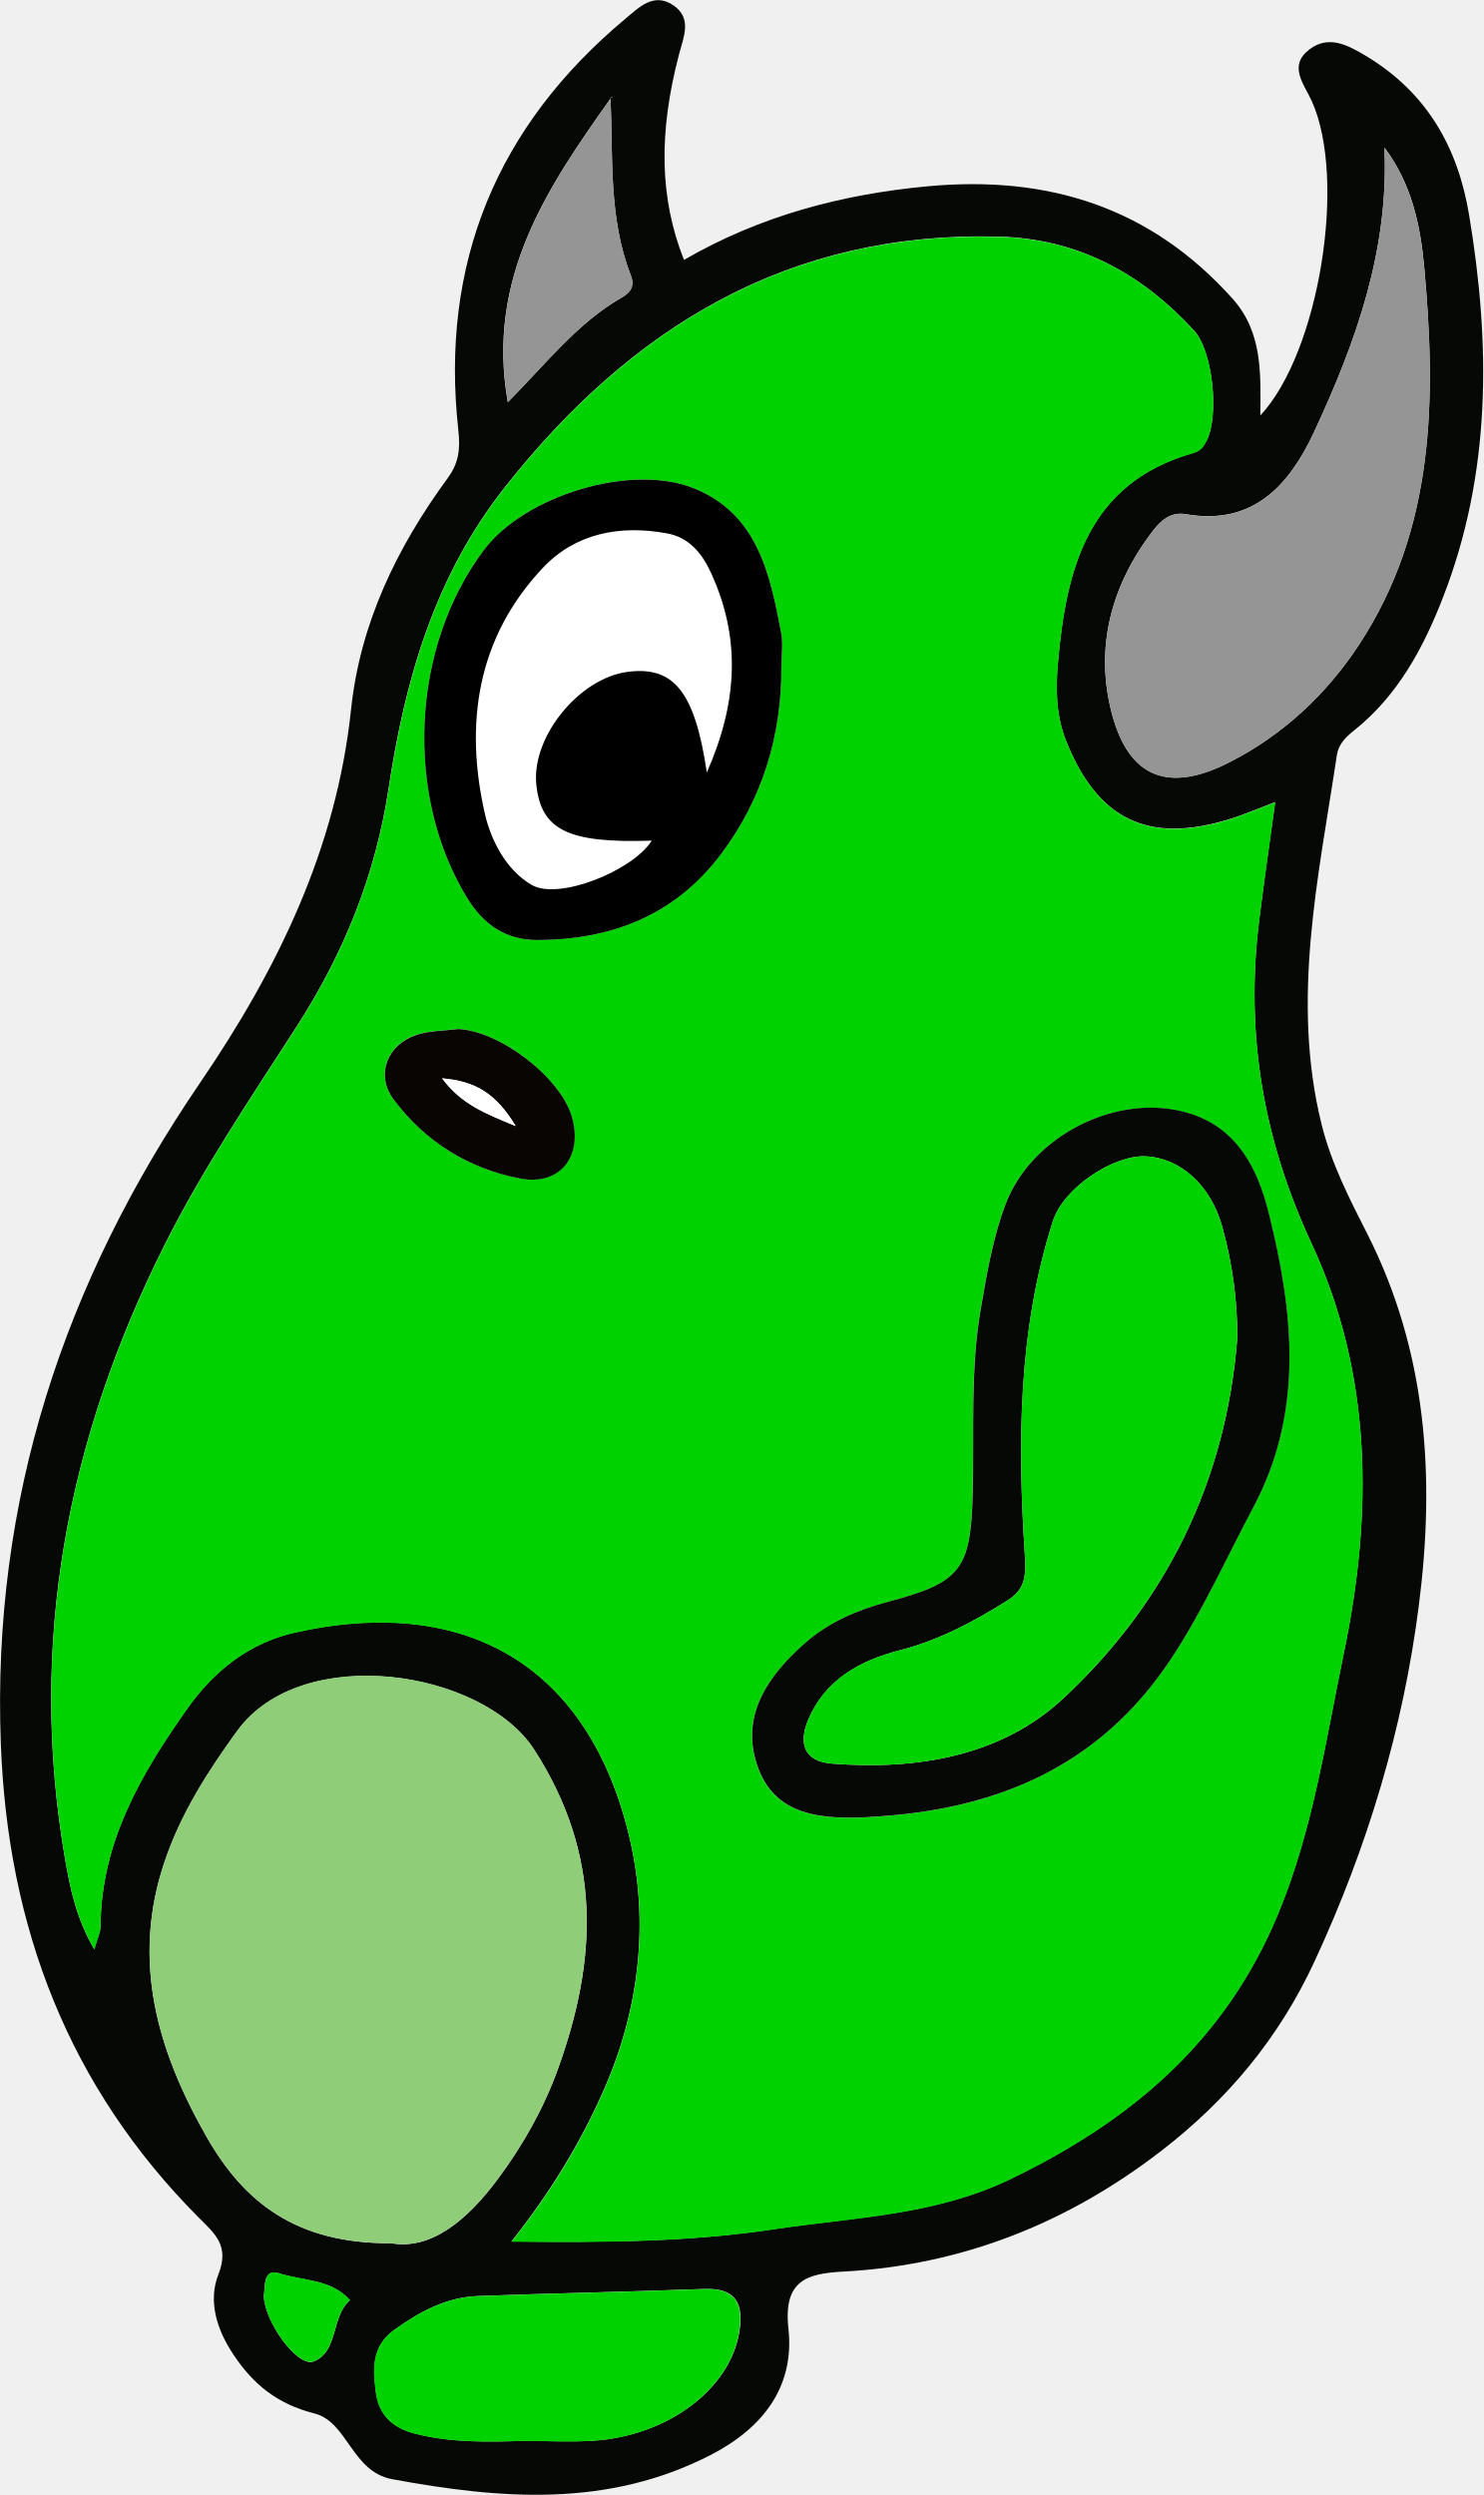
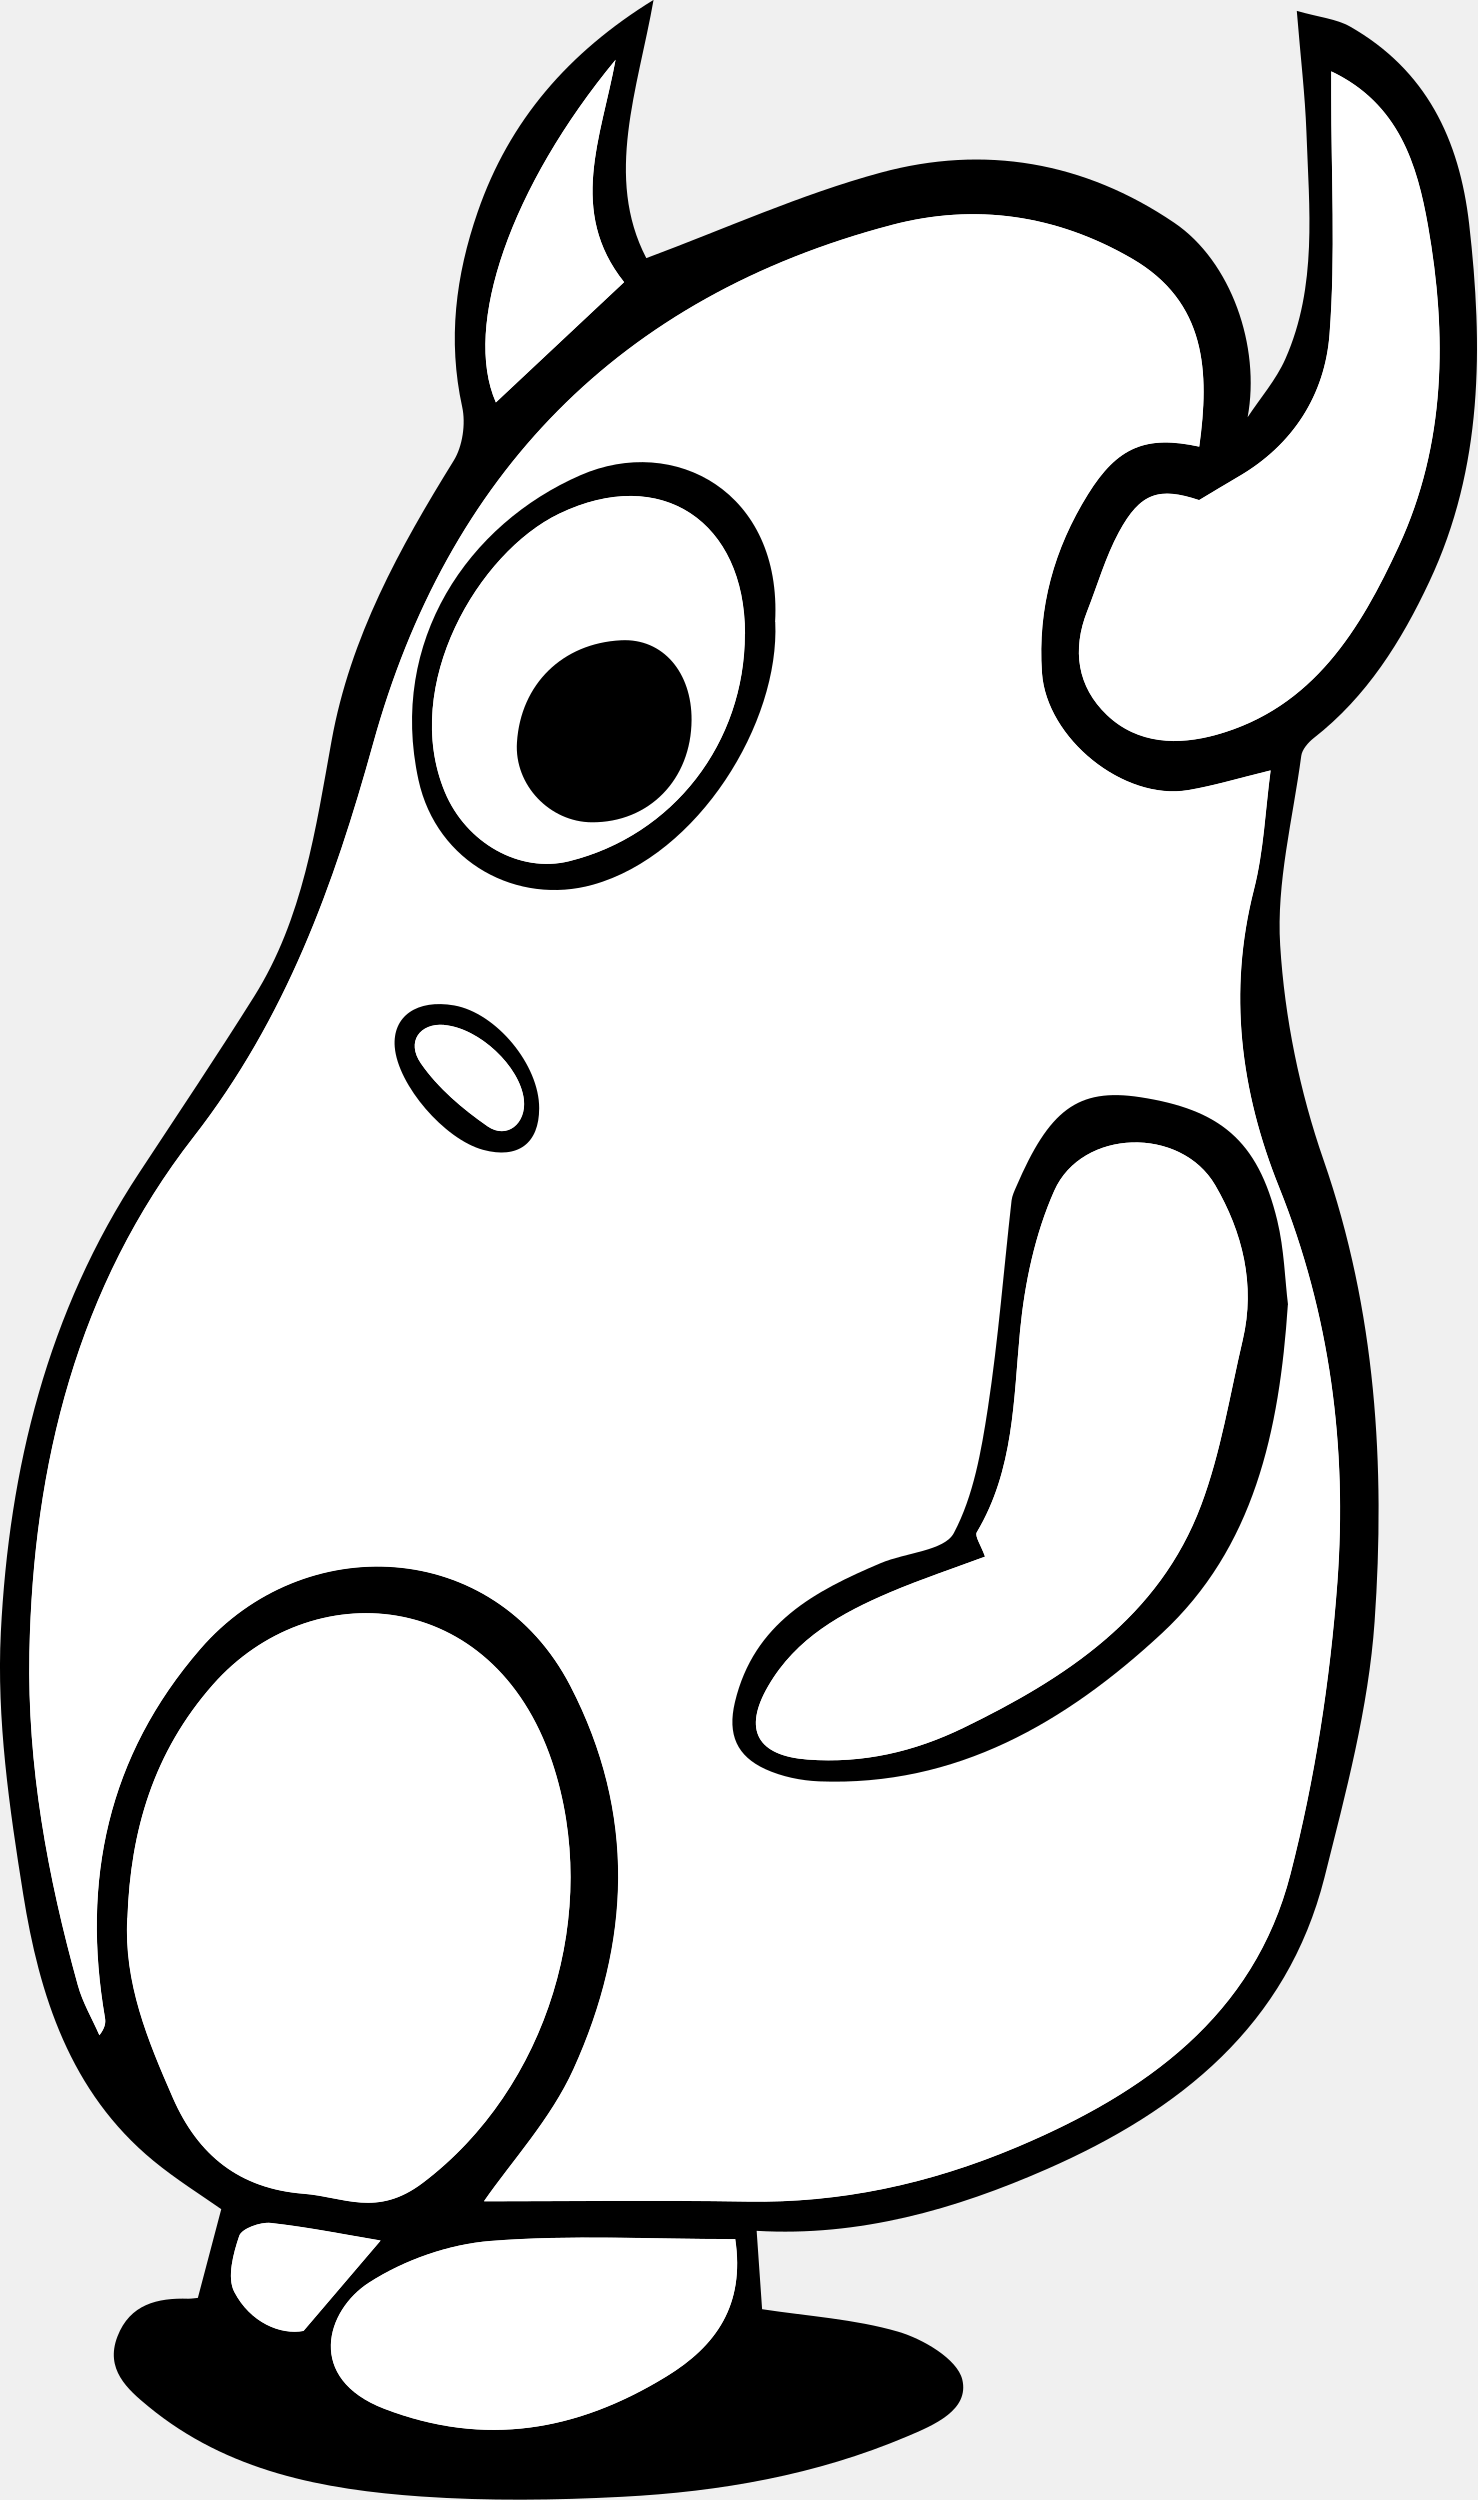
- <svg xmlns="http://www.w3.org/2000/svg" id="Calque_1" viewBox="0 0 104.95 176.54">
+ <svg xmlns="http://www.w3.org/2000/svg" id="Calque_1" viewBox="0 0 105.75 178.98">
  <defs>
-     <style>.cls-1{fill:#060805;}.cls-1,.cls-2,.cls-3,.cls-4,.cls-5,.cls-6,.cls-7{stroke-width:0px;}.cls-2{fill:#959595;}.cls-3{fill:#000;}.cls-4{fill:#090503;}.cls-5{fill:#fff;}.cls-6{fill:#8fcd78;}.cls-7{fill:#00d200;}</style>
+     <style>.cls-1{fill:#000;}.cls-1,.cls-2{stroke-width:0px;}.cls-2{fill:#fff;}</style>
  </defs>
-   <path class="cls-1" d="M48.4,18.39c5.35-3.1,11.12-4.64,17.26-5.21,8.54-.79,15.77,1.5,21.55,7.95,2.15,2.4,1.99,5.33,1.97,8.27,4.16-4.46,6.15-16.73,3.63-22.27-.55-1.2-1.67-2.48-.16-3.63,1.36-1.04,2.71-.32,4.01.46,4.27,2.57,6.49,6.42,7.29,11.24,1.53,9.18,1.58,18.27-1.85,27.08-1.38,3.56-3.19,6.93-6.27,9.39-.58.46-1.11.97-1.23,1.73-1.3,8.67-3.27,17.31-1.09,26.14.68,2.76,1.97,5.27,3.23,7.75,4.25,8.37,4.81,17.28,3.66,26.27-1.11,8.73-3.63,17.12-7.37,25.19-2.53,5.47-6.19,9.83-10.81,13.4-6.6,5.11-14.1,8.13-22.53,8.58-2.6.14-4.28.61-3.9,4.06.44,4.07-1.78,6.99-5.47,8.9-7.31,3.77-14.88,3.15-22.57,1.73-2.87-.53-3.14-4.05-5.5-4.65-2.62-.67-4.31-2.03-5.73-4.16-1.2-1.79-1.8-3.8-1.07-5.67.81-2.05-.24-2.88-1.41-4.05C4.86,147.65.55,136.4.06,123.42c-.66-17.27,4.48-32.71,14.1-46.81,5.49-8.05,9.64-16.56,10.68-26.41.64-6.09,3.24-11.46,6.84-16.37.75-1.03.91-1.98.75-3.4-1.3-11.78,2.72-21.51,11.83-29.11.94-.78,1.98-1.88,3.36-.96,1.39.92.74,2.28.43,3.47-1.46,5.58-1.39,10.17.35,14.57ZM43.23,6.93c-4.5,6.34-8.85,12.73-7.3,21.53,2.76-2.79,4.95-5.63,8.08-7.42.6-.35.92-.79.62-1.56-1.58-4.07-1.25-8.36-1.43-12.58.09-.03.18-.06.27-.08-.08.04-.16.08-.24.12ZM90.24,56.75c-1.27.48-2.26.91-3.28,1.22-5.74,1.76-9.29.01-11.51-5.51-.75-1.86-.76-3.76-.59-5.63.59-6.58,2.09-12.66,9.58-14.79.49-.14.71-.43.93-.86.9-1.75.46-6.32-.88-7.79-3.72-4.05-8.21-6.5-13.83-6.65-14.87-.39-26.02,6.42-34.96,17.76-4.96,6.3-7.05,13.61-8.21,21.32-.93,6.1-3.16,11.64-6.53,16.86-3.24,5.03-6.6,10-9.3,15.37-6.92,13.78-9.7,28.23-7.05,43.54.36,2.06.78,4.15,2.06,6.34.22-.8.44-1.22.44-1.64.04-5.95,2.87-10.78,6.15-15.42,1.9-2.68,4.4-4.65,7.64-5.37,12.38-2.75,20.88,2.65,23.66,14.61,1.36,5.86.7,11.94-1.78,17.63-1.66,3.81-3.8,7.33-6.59,10.86,6.47.07,12.57.04,18.54-.87,5.6-.85,11.38-.97,16.69-3.52,8.55-4.11,15.27-9.74,19.03-18.84,2.47-5.98,3.34-12.2,4.63-18.39,2.06-9.9,2.03-19.72-2.28-29-3.41-7.33-4.69-14.8-3.72-22.75.34-2.77.74-5.53,1.15-8.5ZM27.63,158.72c2.86.53,5.43-1.63,7.57-4.5,1.8-2.41,3.28-5.05,4.29-7.85,2.78-7.73,3.13-15.08-1.68-22.55-3.63-5.65-16.44-7.65-21.03-1.34-2.09,2.88-3.99,5.85-5.13,9.24-2.38,7.01-.52,13.38,2.98,19.5,2.64,4.62,6.32,7.53,13,7.51ZM97.96,10.45c.33,7.24-2.03,13.8-4.99,20.14-1.73,3.71-4.29,6.62-9.06,5.79-1.08-.19-1.78.47-2.31,1.15-2.98,3.86-4.16,8.3-2.92,12.98,1.21,4.56,4.04,5.61,8.32,3.42,3.77-1.92,6.85-4.79,9.16-8.31,5.4-8.23,5.46-17.46,4.61-26.78-.27-2.94-.89-5.85-2.81-8.4ZM37.16,172.71c1.63,0,3.26.09,4.89-.02,5.24-.36,9.59-3.65,10.26-7.66.33-1.99-.19-3.16-2.49-3.07-5.33.2-10.66.3-15.99.5-2.24.08-4.12,1.1-5.92,2.39-1.63,1.17-1.51,2.76-1.31,4.39.2,1.62,1.17,2.55,2.76,2.95,2.58.66,5.2.6,7.82.51ZM18.67,162.45c.04,1.85,2.4,5.09,3.53,4.64,1.77-.71,1.21-3.16,2.56-4.33-1.33-1.51-3.33-1.36-5.01-1.9-1.15-.37-.98.92-1.08,1.6Z" />
-   <path class="cls-7" d="M90.24,56.75c-.4,2.97-.81,5.73-1.15,8.5-.98,7.94.31,15.42,3.72,22.75,4.31,9.28,4.34,19.09,2.28,29-1.29,6.19-2.16,12.41-4.63,18.39-3.76,9.1-10.49,14.73-19.03,18.84-5.31,2.55-11.09,2.68-16.69,3.52-5.97.9-12.07.94-18.54.87,2.8-3.53,4.94-7.05,6.59-10.86,2.48-5.69,3.14-11.77,1.78-17.63-2.78-11.96-11.27-17.36-23.66-14.61-3.24.72-5.74,2.68-7.64,5.37-3.28,4.64-6.12,9.47-6.15,15.42,0,.42-.22.85-.44,1.64-1.27-2.19-1.7-4.28-2.06-6.34-2.65-15.32.13-29.77,7.05-43.54,2.7-5.37,6.06-10.35,9.3-15.37,3.36-5.22,5.6-10.75,6.53-16.86,1.17-7.71,3.25-15.02,8.21-21.32,8.94-11.35,20.09-18.15,34.96-17.76,5.62.15,10.11,2.59,13.83,6.65,1.34,1.46,1.78,6.04.88,7.79-.22.43-.44.72-.93.86-7.5,2.13-8.99,8.21-9.58,14.79-.17,1.88-.16,3.78.59,5.63,2.22,5.52,5.77,7.27,11.51,5.51,1.02-.32,2.01-.75,3.28-1.22ZM61.53,128.57c8.78-.45,16.17-3.45,21.28-11.12,2.29-3.43,3.92-7.15,5.84-10.74,3.64-6.82,2.88-13.86,1.11-20.89-.77-3.09-2.19-6-5.67-7.05-4.98-1.51-11.11,1.57-12.95,6.46-.9,2.39-1.32,4.9-1.75,7.4-.75,4.33-.46,8.7-.57,13.05-.14,5.46-.85,6.3-6.1,7.7-2.12.56-4.11,1.43-5.79,2.91-2.6,2.29-4.53,5.08-3.38,8.57,1.22,3.69,4.62,3.89,7.97,3.72ZM55.29,47.2c0-.82.13-1.66-.02-2.45-.8-4.16-1.66-8.38-6.18-10.2-4.45-1.79-11.96.52-14.85,4.37-5.16,6.87-5.64,17.41-1.15,24.67,1.14,1.84,2.71,2.92,4.9,2.92,5.29,0,9.79-1.76,13.04-6.09,2.93-3.91,4.27-8.36,4.26-13.22ZM32.37,72.81c-.98.13-2,.11-2.92.41-2.07.68-2.89,2.83-1.61,4.56,2.23,2.99,5.31,4.92,8.96,5.6,2.81.53,4.44-1.56,3.67-4.32-.79-2.85-5.13-6.14-8.11-6.26Z" />
-   <path class="cls-6" d="M27.63,158.72c-6.67.02-10.36-2.89-13-7.51-3.5-6.12-5.36-12.49-2.98-19.5,1.15-3.39,3.04-6.36,5.13-9.24,4.59-6.31,17.4-4.32,21.03,1.34,4.81,7.48,4.46,14.83,1.68,22.55-1.01,2.81-2.5,5.45-4.29,7.85-2.14,2.87-4.71,5.03-7.57,4.5Z" />
-   <path class="cls-2" d="M97.96,10.45c1.92,2.55,2.54,5.46,2.81,8.4.86,9.32.79,18.56-4.61,26.78-2.31,3.52-5.4,6.39-9.16,8.31-4.28,2.19-7.11,1.13-8.32-3.42-1.24-4.68-.06-9.12,2.92-12.98.53-.68,1.23-1.34,2.31-1.15,4.77.83,7.32-2.08,9.06-5.79,2.97-6.35,5.32-12.9,4.99-20.14Z" />
-   <path class="cls-7" d="M37.16,172.71c-2.62.08-5.24.15-7.82-.51-1.58-.41-2.56-1.34-2.76-2.95-.2-1.63-.32-3.21,1.31-4.39,1.8-1.29,3.68-2.31,5.92-2.39,5.33-.2,10.66-.3,15.99-.5,2.3-.09,2.82,1.09,2.49,3.07-.67,4.01-5.02,7.3-10.26,7.66-1.62.11-3.26.02-4.89.02Z" />
-   <path class="cls-2" d="M43.2,6.89c.19,4.23-.15,8.52,1.44,12.59.3.78-.02,1.22-.62,1.56-3.13,1.79-5.32,4.63-8.08,7.42-1.55-8.8,2.8-15.19,7.3-21.53l-.03-.04Z" />
-   <path class="cls-7" d="M18.67,162.45c.11-.67-.06-1.97,1.08-1.6,1.69.54,3.69.4,5.01,1.9-1.36,1.18-.8,3.63-2.56,4.33-1.13.45-3.5-2.79-3.53-4.64Z" />
-   <path class="cls-2" d="M43.23,6.93c.08-.04.16-.08.24-.12-.09.03-.18.06-.27.08,0,0,.03.04.03.04Z" />
-   <path class="cls-1" d="M61.53,128.57c-3.35.17-6.76-.03-7.97-3.72-1.15-3.49.78-6.28,3.38-8.57,1.68-1.48,3.66-2.34,5.79-2.91,5.24-1.39,5.96-2.24,6.1-7.7.11-4.35-.18-8.72.57-13.05.43-2.5.85-5.01,1.75-7.4,1.84-4.89,7.97-7.97,12.95-6.46,3.48,1.05,4.9,3.97,5.67,7.05,1.76,7.04,2.53,14.08-1.11,20.89-1.92,3.6-3.56,7.31-5.84,10.74-5.11,7.67-12.5,10.67-21.28,11.12ZM87.55,94.66c.01-2.7-.36-5.3-1.06-7.84-.81-2.95-2.97-4.89-5.43-5-2.27-.1-5.8,2.21-6.56,4.58-2.47,7.73-2.5,15.71-1.98,23.68.1,1.5-.02,2.4-1.24,3.17-2.39,1.5-4.84,2.81-7.61,3.52-2.8.72-5.27,2.06-6.48,4.91-.69,1.64-.34,2.95,1.68,3.11,6,.47,11.96-.52,16.34-4.59,7.31-6.79,11.56-15.43,12.34-25.54Z" />
-   <path class="cls-4" d="M32.37,72.81c2.97.11,7.31,3.41,8.11,6.26.77,2.76-.86,4.85-3.67,4.32-3.65-.69-6.73-2.61-8.96-5.6-1.29-1.73-.46-3.87,1.61-4.56.92-.3,1.94-.29,2.92-.41ZM31.28,76.3c1.39,1.85,3,2.46,5.21,3.38-1.39-2.31-2.85-3.18-5.21-3.38Z" />
-   <path class="cls-7" d="M87.55,94.66c-.78,10.11-5.03,18.74-12.34,25.54-4.38,4.07-10.34,5.06-16.34,4.59-2.01-.16-2.37-1.47-1.68-3.11,1.2-2.85,3.67-4.19,6.48-4.91,2.77-.71,5.22-2.02,7.61-3.52,1.22-.76,1.34-1.66,1.24-3.17-.52-7.97-.49-15.95,1.98-23.68.76-2.37,4.29-4.68,6.56-4.58,2.46.11,4.62,2.04,5.43,5,.7,2.54,1.07,5.15,1.06,7.84Z" />
-   <path class="cls-5" d="M50.01,54.64c-.85-5.74-2.36-7.52-5.6-7.1-3.43.44-6.81,4.61-6.46,7.97.33,3.23,2.26,4.17,8.17,3.97-1.34,2.13-6.58,4.24-8.49,3.14-1.84-1.06-2.9-3.2-3.32-5.03-1.45-6.36-.57-12.45,4.09-17.4,2.33-2.48,5.49-3.06,8.8-2.45,1.54.28,2.47,1.39,3.11,2.79,2.09,4.56,1.93,9.07-.29,14.12Z" />
-   <path class="cls-3" d="M55.27,44.75c-.8-4.16-1.66-8.38-6.18-10.2-4.45-1.79-11.96.52-14.85,4.37-5.16,6.87-5.64,17.41-1.15,24.67,1.14,1.84,2.71,2.92,4.9,2.92,5.29,0,9.79-1.76,13.04-6.09,2.93-3.91,4.27-8.36,4.26-13.22,0-.82.13-1.66-.02-2.45ZM50.01,54.64c-.85-5.74-2.36-7.52-5.6-7.1-3.43.44-6.81,4.61-6.46,7.97.33,3.23,2.26,4.17,8.17,3.97-1.34,2.13-6.58,4.24-8.49,3.14-1.84-1.06-2.9-3.2-3.32-5.03-1.45-6.36-.57-12.45,4.09-17.4,2.33-2.48,5.49-3.06,8.8-2.45,1.54.28,2.47,1.39,3.11,2.79,2.09,4.56,1.93,9.07-.29,14.12Z" />
-   <path class="cls-5" d="M31.28,76.3c2.36.2,3.82,1.07,5.21,3.38-2.21-.92-3.82-1.53-5.21-3.38Z" />
+   <path class="cls-1" d="M14.16,164.53c.59-2.24,1.1-4.19,1.68-6.37-1.42-1-3.22-2.12-4.85-3.46-5.99-4.93-8.18-11.88-9.33-19.09-.99-6.19-1.91-12.54-1.6-18.76.59-11.68,3.33-22.93,9.92-32.91,2.76-4.19,5.55-8.36,8.22-12.61,3.5-5.58,4.4-12.01,5.54-18.31,1.34-7.41,4.86-13.77,8.74-20.04.64-1.03.87-2.65.61-3.84-1.05-4.81-.47-9.4,1.11-13.97,2.26-6.54,6.5-11.42,12.59-15.18-1.12,6.37-3.54,12.68-.52,18.49,5.61-2.09,11.07-4.57,16.78-6.12,7.4-2.01,14.57-.79,21.02,3.59,4.07,2.76,6.19,8.85,5.25,13.92.91-1.38,2.04-2.68,2.7-4.17,2.31-5.22,1.7-10.77,1.51-16.24-.1-2.68-.42-5.36-.69-8.68,1.61.46,2.84.57,3.81,1.12,5.45,3.11,7.83,8.06,8.53,14.14,1,8.78,1,17.42-2.85,25.6-2,4.26-4.48,8.24-8.29,11.21-.39.31-.82.81-.88,1.26-.6,4.52-1.79,9.08-1.51,13.56.32,5.19,1.4,10.48,3.11,15.39,3.75,10.8,4.43,21.88,3.65,33.04-.43,6.16-2.07,12.28-3.59,18.32-2.68,10.59-10.36,16.69-19.85,20.86-6.6,2.9-13.46,4.86-20.8,4.43.14,2,.26,3.82.39,5.61,3.26.5,6.6.7,9.74,1.61,1.78.52,4.23,1.96,4.59,3.42.53,2.19-2.03,3.27-3.95,4.08-6.51,2.76-13.39,3.96-20.4,4.32-4.78.25-9.61.31-14.38-.02-7.01-.49-13.87-1.78-19.53-6.44-1.51-1.24-3.13-2.67-2.22-5.02.89-2.31,2.87-2.77,5.07-2.7.26,0,.53-.05.69-.06ZM34.66,157.59c5.89,0,12.36-.09,18.82.02,6.73.12,13.13-1.29,19.29-3.89,9.17-3.86,17-9.38,19.61-19.55,1.75-6.81,2.84-13.88,3.36-20.9.71-9.65-.51-19.16-4.18-28.3-2.75-6.85-3.67-13.95-1.79-21.3.7-2.75.81-5.65,1.19-8.52-2.26.55-4.06,1.1-5.9,1.41-4.63.78-10.15-3.71-10.47-8.4-.32-4.64.87-8.88,3.3-12.79,2.11-3.39,4.15-4.23,7.96-3.4.74-5.34.54-10.36-4.83-13.47-5.38-3.12-11.2-3.97-17.18-2.4-19.54,5.15-31.82,17.93-37.13,37.12-2.82,10.17-6.24,19.67-12.86,28.18-8.32,10.69-11.48,23.45-11.75,36.89-.16,8.12,1.3,16.04,3.47,23.84.34,1.24,1.02,2.38,1.54,3.57.41-.52.46-.89.4-1.24-1.69-9.83.19-18.74,6.83-26.42,7.37-8.52,20.99-7.97,26.49,2.66,4.72,9.13,4.33,18.37.22,27.43-1.62,3.57-4.43,6.6-6.4,9.45ZM9.12,137.3c-.25,4.65,1.46,8.77,3.26,12.88,1.81,4.14,4.78,6.51,9.37,6.87,2.87.23,5.22,1.71,8.51-.77,8.97-6.78,12.84-19.47,9.27-30.15-4.24-12.64-17.32-13.41-24.27-5.54-4.27,4.84-5.92,10.47-6.13,16.7ZM95.3,5.1c0,.64,0,1.14,0,1.65,0,5.73.32,11.48-.12,17.18-.33,4.33-2.61,7.94-6.56,10.22-.87.5-1.74,1.03-2.78,1.66-2.85-.95-4.2-.56-5.74,2.29-.96,1.78-1.53,3.77-2.27,5.66-1.09,2.78-.71,5.4,1.42,7.44,2.21,2.1,5.1,2.18,7.86,1.4,6.92-1.94,10.28-7.56,13.02-13.48,3.39-7.32,3.47-15.16,2.1-22.94-.77-4.38-2.08-8.76-6.94-11.07ZM52.63,160.3c-5.94,0-11.76-.32-17.51.13-2.98.24-6.16,1.36-8.68,2.97-3.12,2-4.56,6.88,1.07,9.04,7.22,2.78,13.84,1.59,20.22-2.32,3.53-2.16,5.62-5.1,4.91-9.83ZM44.68,20.2c-4.04-5.07-1.64-10.36-.61-15.92-7.49,9.07-10.97,19.06-8.57,24.53,3.05-2.86,6.05-5.67,9.18-8.61ZM27.24,160.41c-2.38-.4-5.11-.95-7.86-1.26-.74-.08-2.07.4-2.25.92-.43,1.26-.89,2.99-.36,4.01,1.15,2.21,3.33,3.11,4.96,2.8,2.23-2.61,3.92-4.6,5.51-6.46Z" />
+   <path class="cls-2" d="M34.66,157.59c1.97-2.85,4.78-5.88,6.4-9.45,4.12-9.06,4.51-18.3-.22-27.43-5.5-10.62-19.12-11.17-26.49-2.66-6.65,7.68-8.52,16.59-6.83,26.42.06.35,0,.72-.4,1.24-.52-1.19-1.2-2.33-1.54-3.57-2.17-7.8-3.63-15.72-3.47-23.84.27-13.44,3.43-26.2,11.75-36.89,6.62-8.51,10.04-18.01,12.86-28.18,5.31-19.18,17.58-31.97,37.13-37.12,5.98-1.58,11.79-.72,17.18,2.4,5.37,3.11,5.57,8.13,4.83,13.47-3.81-.83-5.85,0-7.96,3.4-2.43,3.91-3.62,8.15-3.3,12.79.32,4.69,5.84,9.18,10.47,8.4,1.84-.31,3.64-.86,5.9-1.41-.38,2.87-.49,5.77-1.19,8.52-1.88,7.35-.96,14.45,1.79,21.3,3.67,9.14,4.89,18.64,4.18,28.3-.52,7.02-1.61,14.09-3.36,20.9-2.61,10.17-10.44,15.68-19.61,19.55-6.16,2.59-12.56,4.01-19.29,3.89-6.46-.11-12.92-.02-18.82-.02ZM92.2,93.41c-.22-1.79-.27-3.97-.77-6.03-1.4-5.77-4.12-7.94-9.81-8.82-4.51-.7-6.52.94-8.87,6.4-.14.32-.3.66-.34,1-.56,4.96-.95,9.95-1.7,14.89-.46,3.05-1.02,6.25-2.43,8.91-.68,1.28-3.45,1.39-5.22,2.15-4.71,2-9.09,4.28-10.45,9.94-.57,2.39.17,3.89,2.16,4.81,1.18.55,2.56.83,3.87.88,9.83.39,17.66-4.24,24.5-10.57,6.64-6.15,8.44-14.48,9.05-23.55ZM55.5,44.53c.51-9.31-7.2-13.45-13.93-10.51-8.03,3.51-13.78,11.85-11.6,21.82,1.31,5.99,7.15,8.99,12.48,7.5,7.53-2.11,13.4-11.59,13.06-18.81ZM38.6,79.34c.01-3.1-3.08-6.83-6.09-7.36-2.66-.47-4.43.77-4.25,2.97.22,2.73,3.56,6.62,6.33,7.37,2.49.67,4-.45,4.01-2.98Z" />
+   <path class="cls-2" d="M9.12,137.3c.22-6.23,1.87-11.86,6.13-16.7,6.94-7.87,20.03-7.1,24.27,5.54,3.58,10.68-.29,23.37-9.27,30.15-3.28,2.48-5.64.99-8.51.77-4.58-.36-7.56-2.73-9.37-6.87-1.8-4.12-3.52-8.23-3.26-12.88Z" />
+   <path class="cls-2" d="M95.3,5.1c4.86,2.3,6.17,6.69,6.94,11.07,1.37,7.78,1.29,15.62-2.1,22.94-2.74,5.92-6.11,11.54-13.02,13.48-2.76.77-5.65.7-7.86-1.4-2.14-2.03-2.52-4.66-1.42-7.44.75-1.89,1.31-3.88,2.27-5.66,1.54-2.85,2.89-3.24,5.74-2.29,1.05-.62,1.91-1.15,2.78-1.66,3.95-2.28,6.23-5.88,6.56-10.22.43-5.7.11-11.45.12-17.18,0-.51,0-1.02,0-1.65Z" />
+   <path class="cls-2" d="M52.63,160.3c.72,4.73-1.38,7.67-4.91,9.83-6.37,3.91-13,5.09-20.22,2.32-5.63-2.17-4.19-7.04-1.07-9.04,2.52-1.62,5.7-2.74,8.68-2.97,5.76-.46,11.57-.13,17.51-.13Z" />
+   <path class="cls-2" d="M44.68,20.2c-3.14,2.94-6.14,5.75-9.18,8.61-2.4-5.47,1.08-15.46,8.57-24.53-1.02,5.56-3.43,10.85.61,15.92Z" />
+   <path class="cls-2" d="M27.24,160.41c-1.59,1.86-3.28,3.85-5.51,6.46-1.63.31-3.81-.58-4.96-2.8-.53-1.03-.07-2.75.36-4.01.18-.52,1.51-1,2.25-.92,2.75.31,5.48.86,7.86,1.26Z" />
+   <path class="cls-1" d="M92.2,93.41c-.61,9.07-2.41,17.4-9.05,23.55-6.83,6.33-14.67,10.95-24.5,10.57-1.31-.05-2.69-.34-3.87-.88-1.99-.92-2.73-2.43-2.16-4.81,1.36-5.66,5.73-7.94,10.45-9.94,1.78-.75,4.55-.87,5.22-2.15,1.41-2.66,1.96-5.86,2.43-8.91.75-4.93,1.14-9.92,1.7-14.89.04-.34.2-.68.34-1,2.35-5.46,4.36-7.09,8.87-6.4,5.68.88,8.41,3.05,9.81,8.82.5,2.07.55,4.25.77,6.03ZM70.52,111.44c-2.3.86-4.57,1.61-6.76,2.54-3.49,1.48-6.77,3.27-8.77,6.74-1.82,3.14-.77,4.98,2.83,5.25,3.96.3,7.63-.56,11.15-2.27,7.32-3.56,14.02-7.92,17.02-15.94,1.42-3.79,2.05-7.87,2.98-11.83.93-3.96-.02-7.73-1.97-11.08-2.47-4.24-9.54-4.05-11.52.39-1.38,3.1-2.12,6.61-2.45,10.01-.48,4.97-.43,9.97-3.1,14.45-.16.27.29.92.59,1.74Z" />
+   <path class="cls-1" d="M55.5,44.53c.34,7.22-5.53,16.71-13.06,18.81-5.33,1.49-11.17-1.51-12.48-7.5-2.17-9.97,3.57-18.32,11.6-21.82,6.73-2.94,14.44,1.2,13.93,10.51ZM53.33,45.38c0-8.03-5.99-12.11-13.3-8.6-5.77,2.77-11.36,12.27-8.19,19.92,1.52,3.66,5.37,5.83,8.9,4.96,7.46-1.85,12.58-8.48,12.58-16.27Z" />
+   <path class="cls-1" d="M38.6,79.34c0,2.53-1.52,3.65-4.01,2.98-2.77-.75-6.11-4.64-6.33-7.37-.17-2.2,1.59-3.43,4.25-2.97,3.01.53,6.1,4.26,6.09,7.36ZM31.8,73.38c-1.72-.14-2.74,1.19-1.66,2.76,1.22,1.76,2.98,3.26,4.77,4.5,1.39.96,2.79-.21,2.6-1.91-.27-2.38-3.21-5.13-5.7-5.34Z" />
+   <path class="cls-2" d="M70.52,111.44c-.29-.82-.75-1.46-.59-1.74,2.67-4.49,2.63-9.48,3.1-14.45.33-3.4,1.07-6.91,2.45-10.01,1.97-4.44,9.04-4.63,11.52-.39,1.95,3.35,2.9,7.12,1.97,11.08-.93,3.96-1.56,8.05-2.98,11.83-3.01,8.02-9.7,12.39-17.02,15.94-3.52,1.71-7.19,2.56-11.15,2.27-3.6-.27-4.65-2.11-2.83-5.25,2-3.46,5.28-5.25,8.77-6.74,2.2-.93,4.47-1.69,6.76-2.54Z" />
+   <path class="cls-2" d="M53.33,45.38c0,7.79-5.13,14.42-12.58,16.27-3.53.88-7.38-1.29-8.9-4.96-3.18-7.65,2.41-17.15,8.19-19.92,7.31-3.51,13.3.57,13.3,8.6ZM49.51,51.54c.02-3.37-2.03-5.86-5.05-5.7-4.19.22-7.19,3.14-7.45,7.31-.2,3.06,2.37,5.69,5.35,5.72,4.11.03,7.13-3.07,7.15-7.33Z" />
+   <path class="cls-2" d="M31.8,73.38c2.49.21,5.43,2.96,5.7,5.34.19,1.7-1.21,2.87-2.6,1.91-1.78-1.24-3.55-2.73-4.77-4.5-1.08-1.56-.06-2.9,1.66-2.76Z" />
+   <path class="cls-1" d="M49.51,51.54c-.02,4.26-3.04,7.36-7.15,7.33-2.99-.02-5.55-2.66-5.35-5.72.27-4.17,3.26-7.1,7.45-7.31,3.02-.16,5.07,2.33,5.05,5.7Z" />
</svg>
